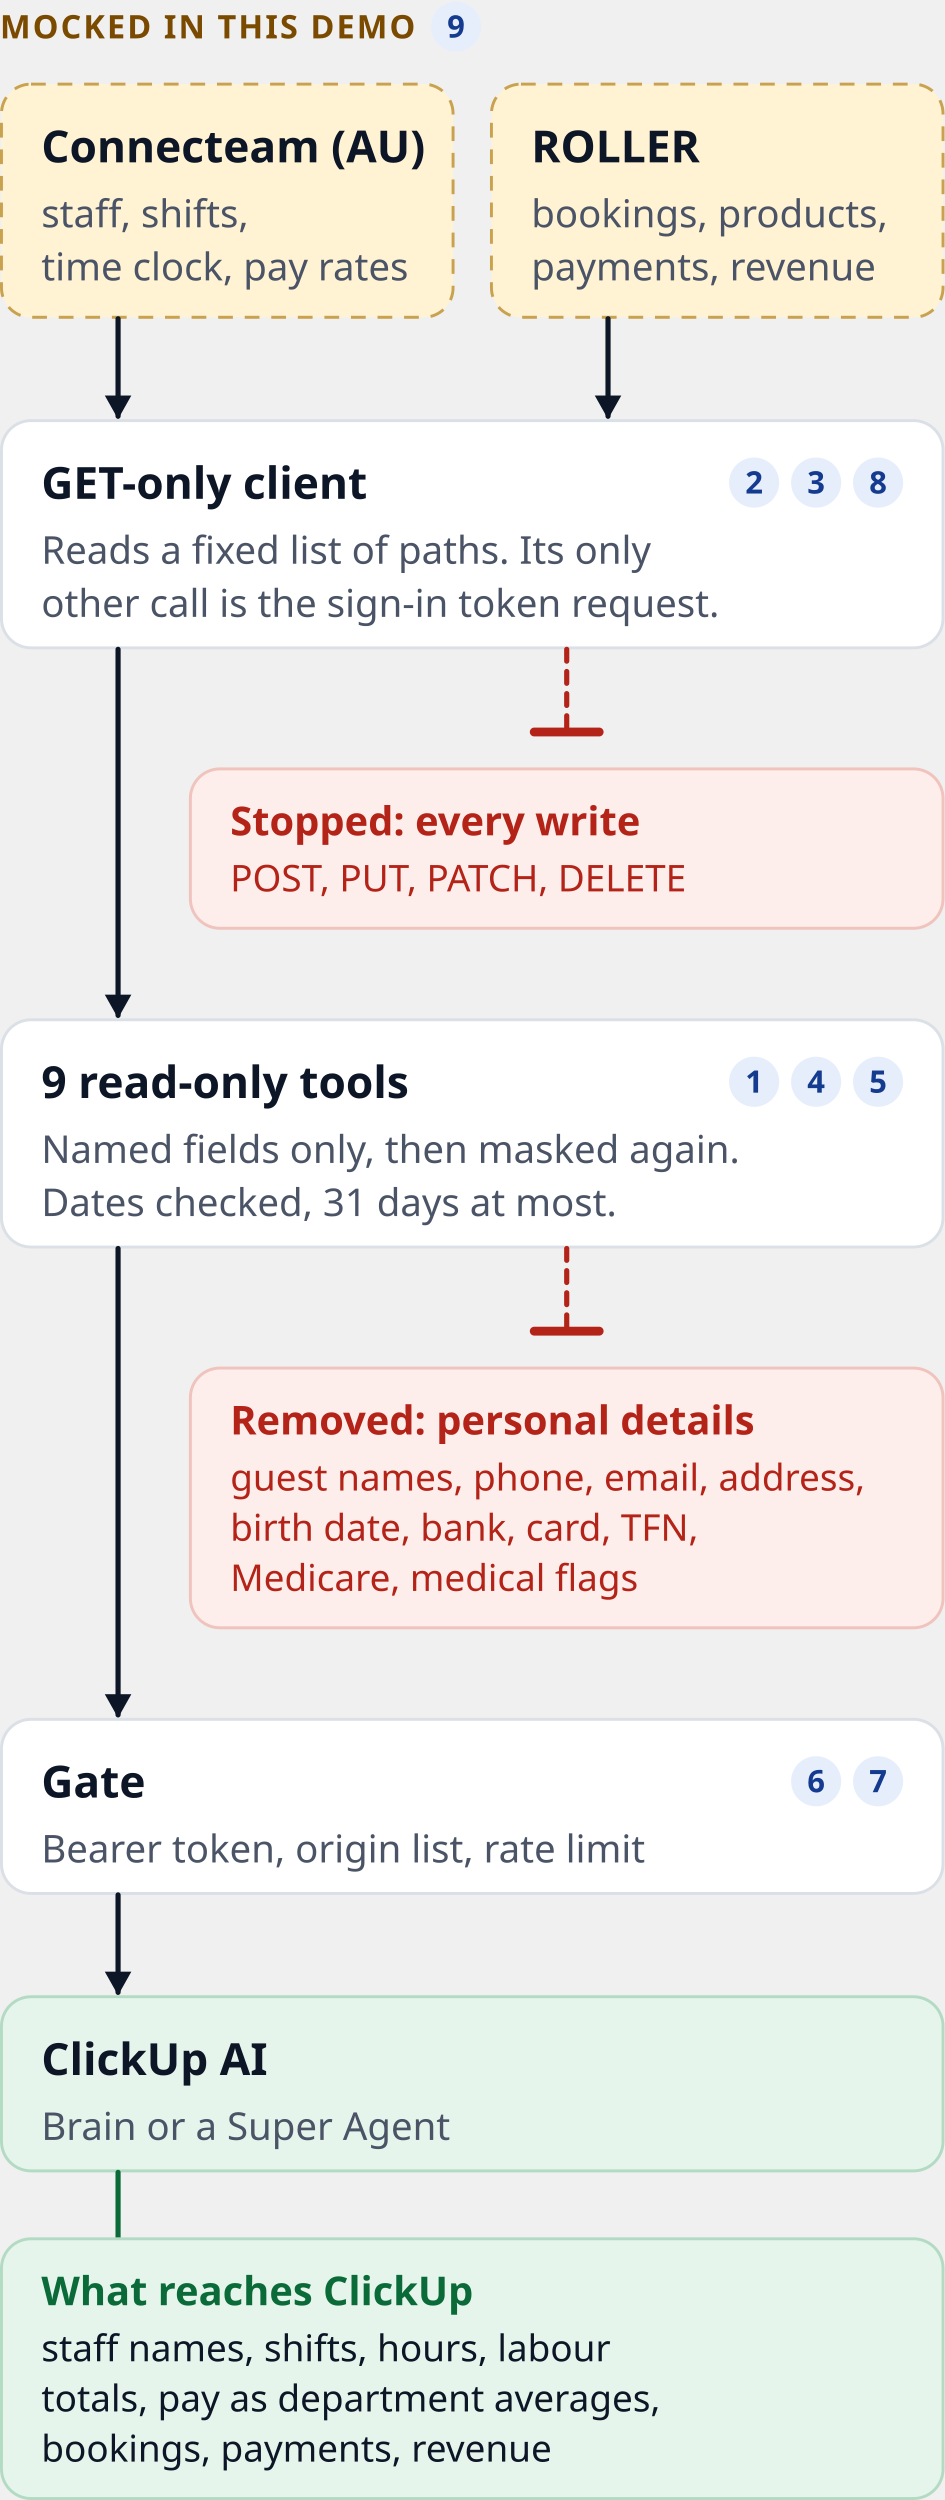
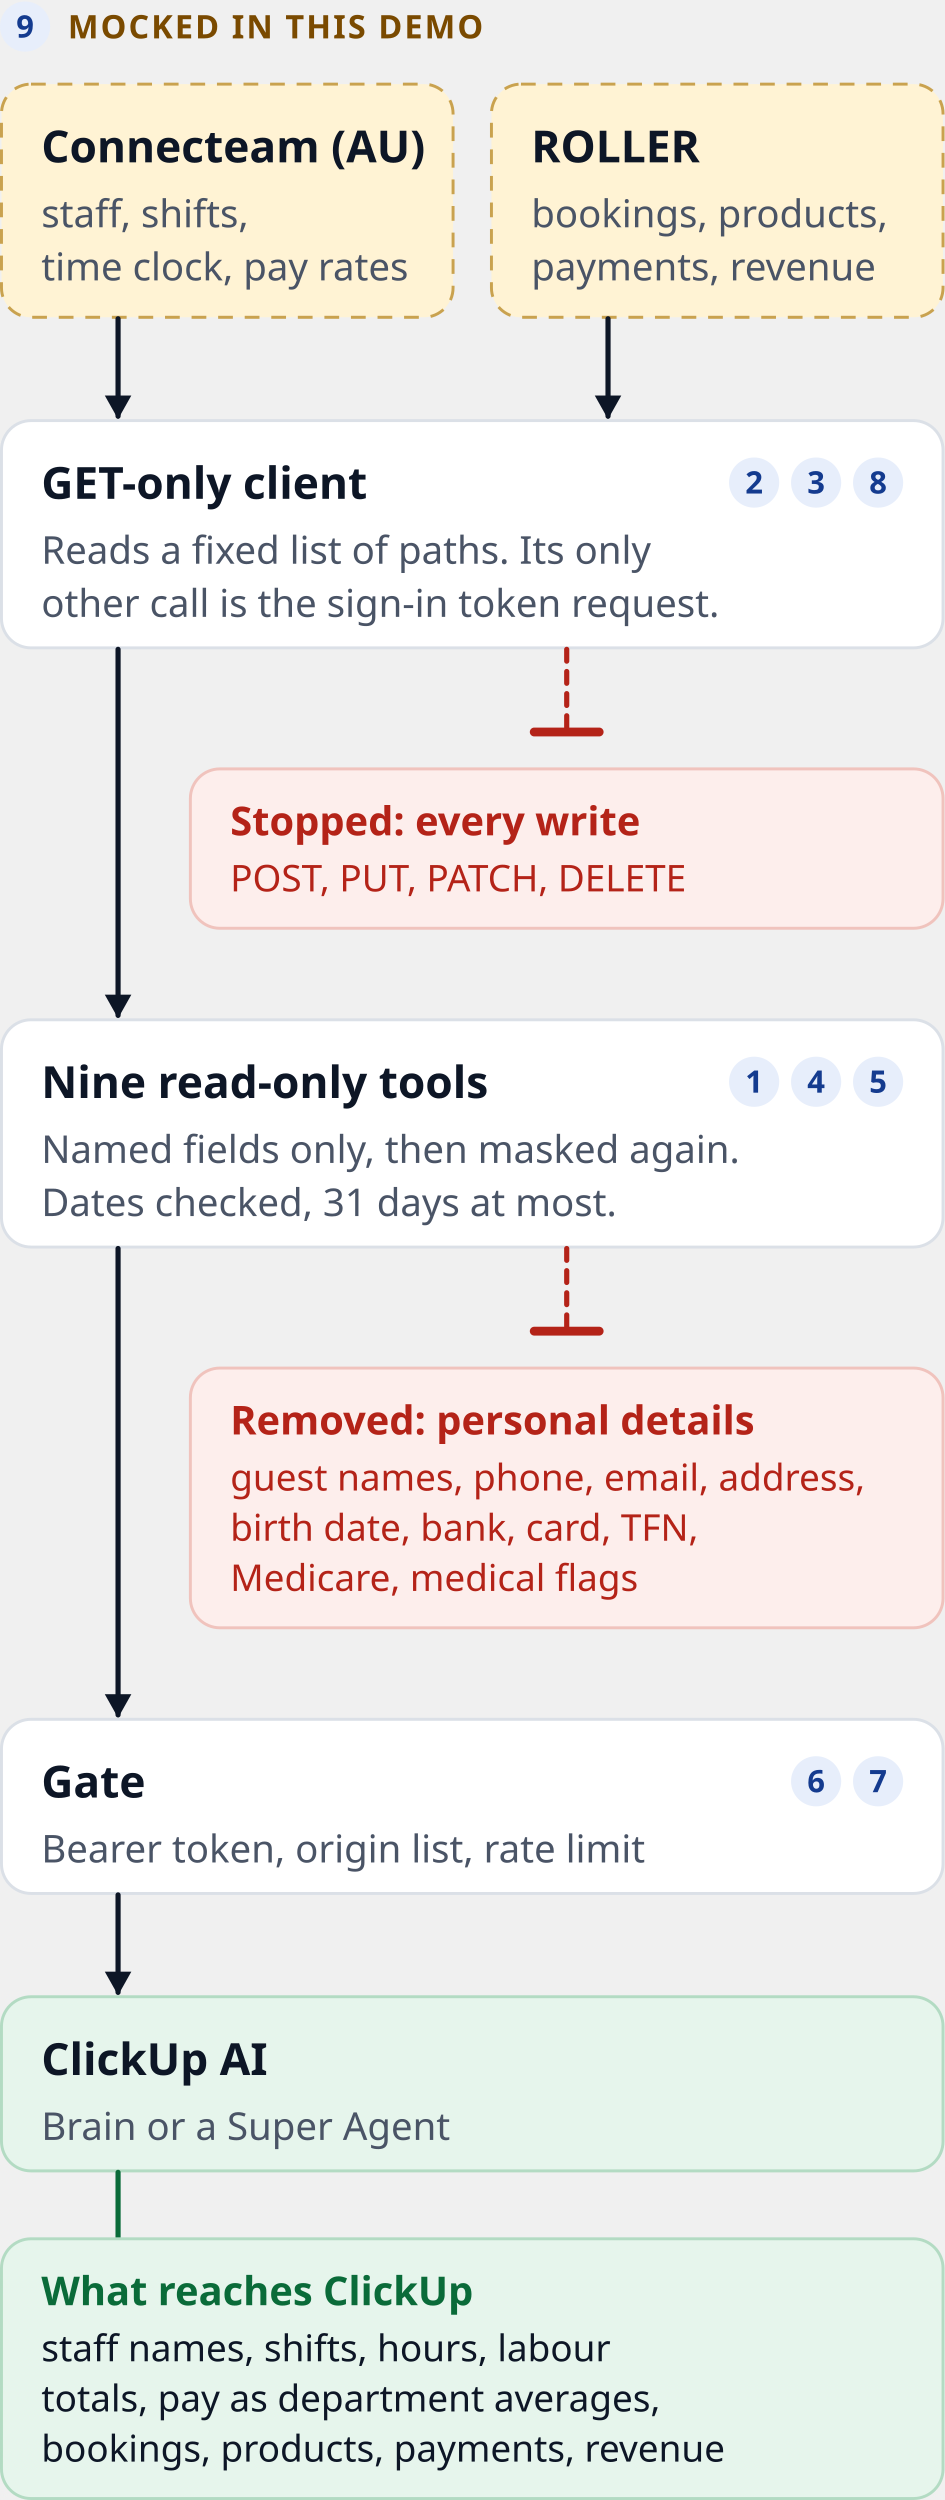
<svg xmlns="http://www.w3.org/2000/svg" width="320" height="847" viewBox="0 0 320 847" font-family="Geist, sans-serif">
-   <text x="0" y="13" font-size="11" fill="#7a4a00" font-weight="600" letter-spacing="0.7">MOCKED IN THIS DEMO</text>
-   <circle cx="154.5" cy="9" r="8.5" fill="#e7eefb" />
-   <text x="154.5" y="12.7" font-size="10.5" fill="#143b8f" font-weight="600" text-anchor="middle">9</text>
+   <circle cx="8.5" cy="9" r="8.5" fill="#e7eefb" />
+   <text x="8.5" y="12.7" font-size="10.5" fill="#143b8f" font-weight="600" text-anchor="middle">9</text>
+   <text x="23" y="13" font-size="11" fill="#7a4a00" font-weight="600" letter-spacing="0.7">MOCKED IN THIS DEMO</text>
  <rect x="0.5" y="28.5" width="153" height="79" rx="10" fill="#fff3d4" stroke="#c9a24f" stroke-dasharray="5 4" />
  <text x="14" y="55" font-size="15" fill="#0d1626" font-weight="600">Connecteam (AU)</text>
  <text x="14" y="77" font-size="13" fill="#4a5466">staff, shifts,</text>
  <text x="14" y="95" font-size="13" fill="#4a5466">time clock, pay rates</text>
  <rect x="166.5" y="28.5" width="153" height="79" rx="10" fill="#fff3d4" stroke="#c9a24f" stroke-dasharray="5 4" />
  <text x="180" y="55" font-size="15" fill="#0d1626" font-weight="600">ROLLER</text>
  <text x="180" y="77" font-size="13" fill="#4a5466">bookings, products,</text>
  <text x="180" y="95" font-size="13" fill="#4a5466">payments, revenue</text>
  <path d="M40 108V141" fill="none" stroke="#0d1626" stroke-width="1.75" stroke-linecap="round" stroke-linejoin="round" />
  <path d="M40 142L35.5 134H44.5Z" fill="#0d1626" />
  <path d="M206 108V141" fill="none" stroke="#0d1626" stroke-width="1.75" stroke-linecap="round" stroke-linejoin="round" />
  <path d="M206 142L201.5 134H210.5Z" fill="#0d1626" />
  <rect x="0.5" y="142.5" width="319" height="77" rx="10" fill="#ffffff" stroke="#dbe0e7" />
  <text x="14" y="169" font-size="15" fill="#0d1626" font-weight="600">GET-only client</text>
  <text x="14" y="191" font-size="13" fill="#4a5466">Reads a fixed list of paths. Its only</text>
  <text x="14" y="209" font-size="13" fill="#4a5466">other call is the sign-in token request.</text>
  <circle cx="255.5" cy="163.5" r="8.5" fill="#e7eefb" />
  <text x="255.5" y="167.2" font-size="10.5" fill="#143b8f" font-weight="600" text-anchor="middle">2</text>
  <circle cx="276.5" cy="163.5" r="8.5" fill="#e7eefb" />
  <text x="276.5" y="167.2" font-size="10.5" fill="#143b8f" font-weight="600" text-anchor="middle">3</text>
  <circle cx="297.5" cy="163.5" r="8.5" fill="#e7eefb" />
  <text x="297.5" y="167.2" font-size="10.5" fill="#143b8f" font-weight="600" text-anchor="middle">8</text>
  <path d="M192 220V248" fill="none" stroke="#b42318" stroke-width="1.75" stroke-linecap="round" stroke-linejoin="round" stroke-dasharray="4 3.5" />
  <path d="M181 248H203" fill="none" stroke="#b42318" stroke-width="3" stroke-linecap="round" stroke-linejoin="round" />
  <rect x="64.5" y="260.5" width="255" height="54" rx="10" fill="#fdeeec" stroke="#f0c3bd" />
  <text x="78" y="283" font-size="13.5" fill="#b42318" font-weight="600">Stopped: every write</text>
  <text x="78" y="302" font-size="12.5" fill="#b42318">POST, PUT, PATCH, DELETE</text>
  <path d="M40 220V344" fill="none" stroke="#0d1626" stroke-width="1.75" stroke-linecap="round" stroke-linejoin="round" />
  <path d="M40 345L35.5 337H44.5Z" fill="#0d1626" />
  <rect x="0.5" y="345.5" width="319" height="77" rx="10" fill="#ffffff" stroke="#dbe0e7" />
-   <text x="14" y="372" font-size="15" fill="#0d1626" font-weight="600">9 read-only tools</text>
+   <text x="14" y="372" font-size="15" fill="#0d1626" font-weight="600">Nine read-only tools</text>
  <text x="14" y="394" font-size="13" fill="#4a5466">Named fields only, then masked again.</text>
  <text x="14" y="412" font-size="13" fill="#4a5466">Dates checked, 31 days at most.</text>
  <circle cx="255.5" cy="366.5" r="8.5" fill="#e7eefb" />
  <text x="255.5" y="370.2" font-size="10.5" fill="#143b8f" font-weight="600" text-anchor="middle">1</text>
  <circle cx="276.5" cy="366.5" r="8.5" fill="#e7eefb" />
  <text x="276.5" y="370.2" font-size="10.5" fill="#143b8f" font-weight="600" text-anchor="middle">4</text>
  <circle cx="297.5" cy="366.5" r="8.5" fill="#e7eefb" />
  <text x="297.5" y="370.2" font-size="10.5" fill="#143b8f" font-weight="600" text-anchor="middle">5</text>
  <path d="M192 423V451" fill="none" stroke="#b42318" stroke-width="1.75" stroke-linecap="round" stroke-linejoin="round" stroke-dasharray="4 3.5" />
  <path d="M181 451H203" fill="none" stroke="#b42318" stroke-width="3" stroke-linecap="round" stroke-linejoin="round" />
  <rect x="64.5" y="463.5" width="255" height="88" rx="10" fill="#fdeeec" stroke="#f0c3bd" />
  <text x="78" y="486" font-size="13.5" fill="#b42318" font-weight="600">Removed: personal details</text>
  <text x="78" y="505" font-size="12.5" fill="#b42318">guest names, phone, email, address,</text>
  <text x="78" y="522" font-size="12.5" fill="#b42318">birth date, bank, card, TFN,</text>
  <text x="78" y="539" font-size="12.5" fill="#b42318">Medicare, medical flags</text>
  <path d="M40 423V581" fill="none" stroke="#0d1626" stroke-width="1.75" stroke-linecap="round" stroke-linejoin="round" />
  <path d="M40 582L35.5 574H44.5Z" fill="#0d1626" />
  <rect x="0.5" y="582.5" width="319" height="59" rx="10" fill="#ffffff" stroke="#dbe0e7" />
  <text x="14" y="609" font-size="15" fill="#0d1626" font-weight="600">Gate</text>
  <text x="14" y="631" font-size="13" fill="#4a5466">Bearer token, origin list, rate limit</text>
  <circle cx="276.5" cy="603.5" r="8.5" fill="#e7eefb" />
  <text x="276.5" y="607.2" font-size="10.5" fill="#143b8f" font-weight="600" text-anchor="middle">6</text>
  <circle cx="297.5" cy="603.5" r="8.5" fill="#e7eefb" />
  <text x="297.5" y="607.2" font-size="10.5" fill="#143b8f" font-weight="600" text-anchor="middle">7</text>
  <path d="M40 642V675" fill="none" stroke="#0d1626" stroke-width="1.75" stroke-linecap="round" stroke-linejoin="round" />
  <path d="M40 676L35.5 668H44.5Z" fill="#0d1626" />
  <rect x="0.5" y="676.5" width="319" height="59" rx="10" fill="#e6f5ec" stroke="#b3dbc3" />
  <text x="14" y="703" font-size="15" fill="#0d1626" font-weight="600">ClickUp AI</text>
  <text x="14" y="725" font-size="13" fill="#4a5466">Brain or a Super Agent</text>
  <path d="M40 736V758" fill="none" stroke="#0a6b39" stroke-width="1.75" stroke-linecap="round" stroke-linejoin="round" />
  <rect x="0.5" y="758.5" width="319" height="88" rx="10" fill="#e6f5ec" stroke="#b3dbc3" />
  <text x="14" y="781" font-size="13.5" fill="#0a6b39" font-weight="600">What reaches ClickUp</text>
  <text x="14" y="800" font-size="12.5" fill="#0d1626">staff names, shifts, hours, labour</text>
  <text x="14" y="817" font-size="12.5" fill="#0d1626">totals, pay as department averages,</text>
-   <text x="14" y="834" font-size="12.5" fill="#0d1626">bookings, payments, revenue</text>
+   <text x="14" y="834" font-size="12.5" fill="#0d1626">bookings, products, payments, revenue</text>
</svg>
